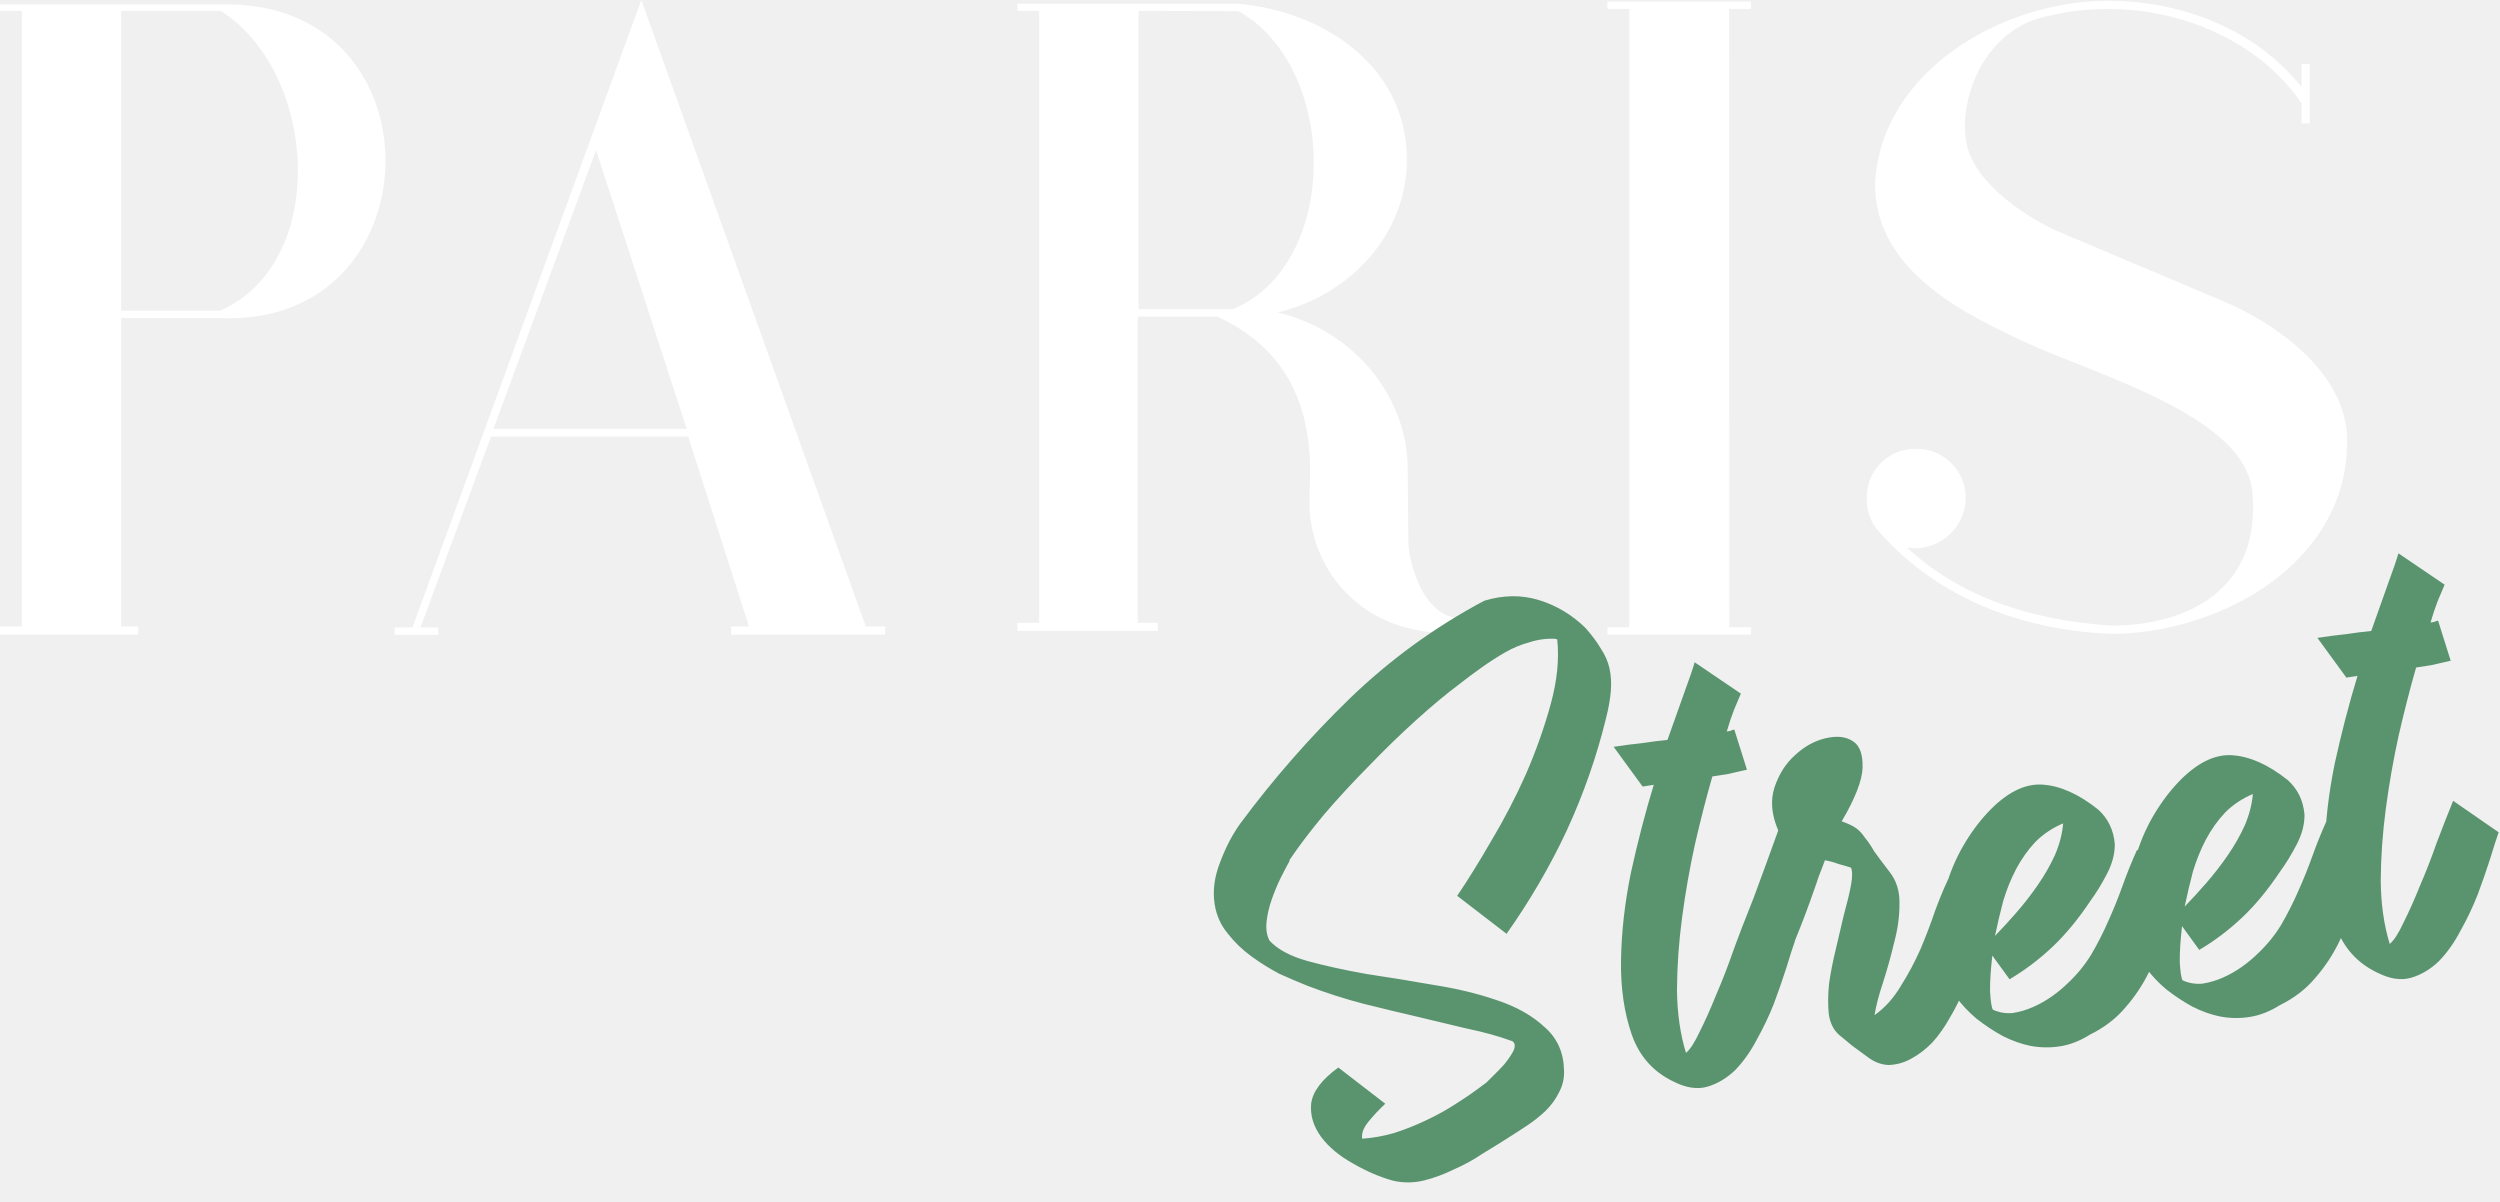
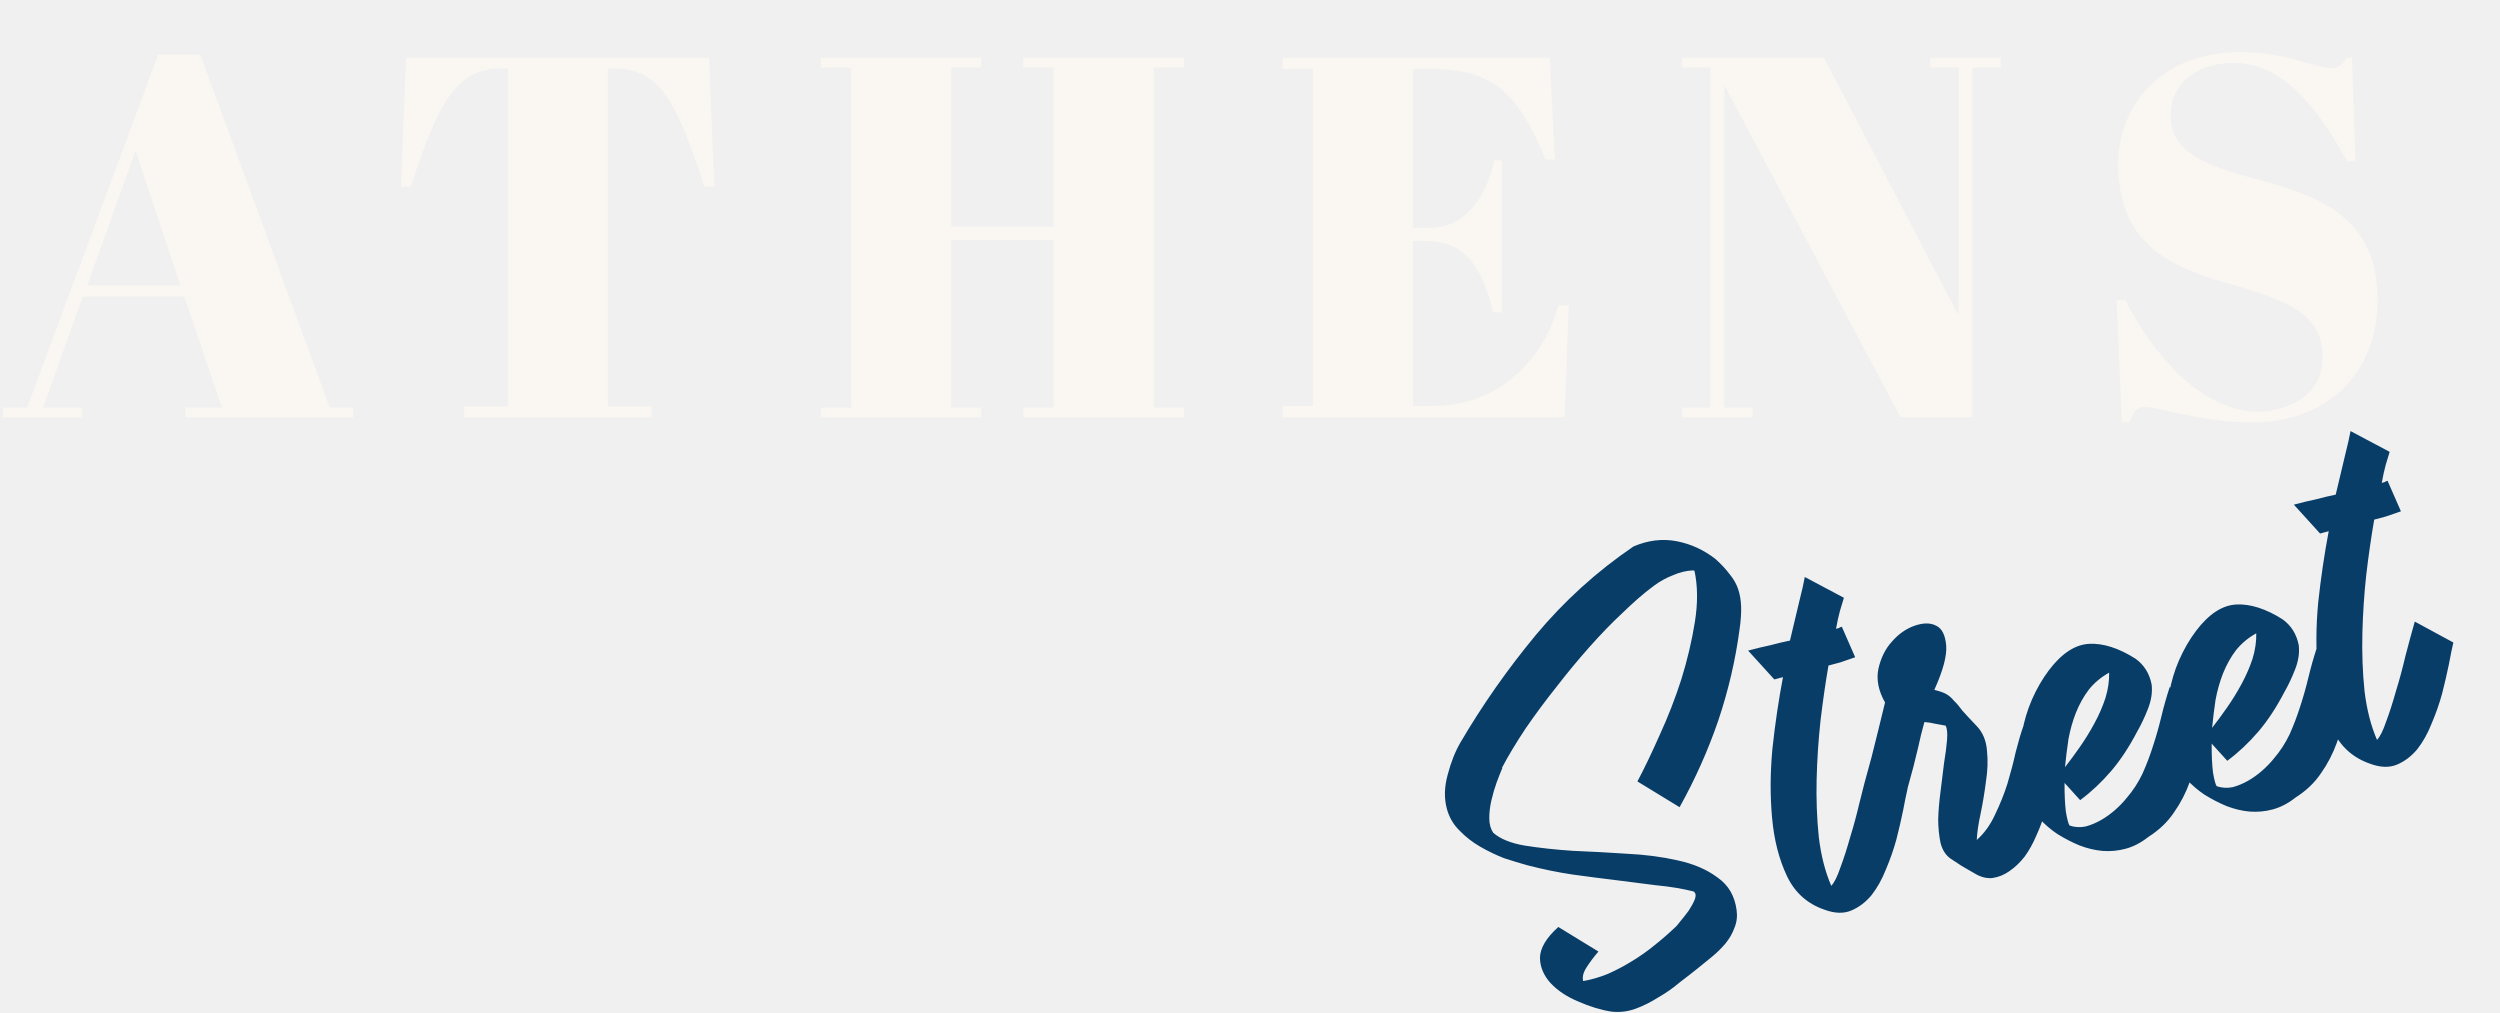
- <svg xmlns="http://www.w3.org/2000/svg" width="285" height="137" viewBox="0 0 285 137" fill="none">
-   <path d="M25.079 36.264H13.809V71.42H15.762V72.353H0V71.42H2.488V1.244H0V0.51H26.261C50.495 0.846 49.562 37.321 25.079 36.264ZM25.167 1.244H13.809V35.418H25.079C37.532 29.994 36.263 8.298 25.167 1.244Z" fill="white" />
-   <path d="M100.903 71.419V72.352H83.35V71.419H85.39L78.448 49.761H55.981L47.933 71.531H49.96V72.377H44.984V71.531H47.025L73.112 0L98.701 71.419H100.903ZM78.287 48.89L67.949 17.118L56.255 48.89H78.287Z" fill="white" />
-   <path d="M168.678 71.084C167.246 71.758 165.682 72.106 164.1 72.104C162.872 72.093 161.65 71.922 160.467 71.594C158.276 71.053 156.239 70.016 154.513 68.562C152.787 67.108 151.419 65.276 150.515 63.209C149.725 61.385 149.302 59.424 149.271 57.437L149.358 53.879C149.358 46.091 146.646 39.734 138.771 36.089H129.702V70.996H131.991V71.93H115.981V70.996H118.469V1.244H115.981V0.423H140.973C150.204 1.107 160.38 7.116 160.38 18.213C160.38 26.523 154.16 33.551 145.638 35.629C154.259 37.619 160.479 45.158 160.479 53.493L160.554 61.878C160.554 63.408 161.91 70.524 166.774 70.524C167.272 70.54 167.766 70.424 168.205 70.188L168.678 71.084ZM129.789 1.244V35.243H140.575C152.866 30.081 152.605 7.626 141.172 1.269L129.789 1.244Z" fill="white" />
-   <path d="M197.141 71.507H199.629V72.353H183.245V71.507H185.733V1.02H183.245V0.174H199.604V1.02H197.116L197.141 71.507Z" fill="white" />
-   <path d="M267.54 51.179C267.291 59.303 261.532 66.419 252.127 70.064C248.477 71.487 244.599 72.234 240.682 72.266C230.605 71.843 220.952 68.285 214.172 60.572C213.252 59.551 212.766 58.213 212.816 56.84C212.79 56.095 212.917 55.353 213.187 54.659C213.458 53.965 213.867 53.334 214.389 52.803C214.912 52.272 215.537 51.853 216.227 51.572C216.917 51.291 217.657 51.153 218.401 51.167C219.151 51.152 219.896 51.288 220.592 51.568C221.288 51.847 221.92 52.264 222.451 52.794C222.982 53.323 223.4 53.955 223.681 54.65C223.962 55.345 224.1 56.09 224.087 56.84C224.068 57.665 223.874 58.477 223.515 59.222C223.157 59.966 222.644 60.625 222.01 61.154C221.376 61.683 220.636 62.07 219.839 62.289C219.043 62.509 218.209 62.555 217.394 62.425C223.614 68.185 231.787 70.735 240.682 71.32C249.838 71.32 257.713 66.829 256.78 56.242C256.108 47.012 237.547 42.434 229.511 38.366C222.308 34.982 213.749 30.068 213.749 20.95C214.421 8.049 228.316 0.087 240.259 0.087C249.079 0.087 257.29 3.558 262.378 9.915V7.29H263.311V14.07H262.378V11.781C257.974 5.25 249.502 1.02 240.259 1.02C237.418 1.02 234.593 1.439 231.874 2.264C225.094 4.752 222.892 13.187 224.51 17.516C226.711 22.94 234.586 26.411 234.673 26.411L253.334 34.285C259.84 37.022 268.225 43.043 267.54 51.179Z" fill="white" />
-   <path d="M166.119 102.123C167.31 100.368 168.611 98.27 170.022 95.83C171.485 93.382 172.799 90.848 173.965 88.23C175.123 85.558 176.065 82.892 176.791 80.233C177.518 77.574 177.762 75.125 177.523 72.886C177.47 72.894 177.413 72.876 177.352 72.831C176.367 72.767 175.384 72.892 174.403 73.207C173.414 73.468 172.472 73.858 171.577 74.376C170.682 74.894 169.795 75.464 168.916 76.088C168.037 76.712 167.211 77.327 166.438 77.934C164.884 79.096 163.204 80.494 161.398 82.129C159.592 83.763 157.802 85.503 156.029 87.349C154.248 89.142 152.554 90.975 150.948 92.849C149.394 94.716 148.067 96.465 146.965 98.099L147.044 98.087C146.747 98.62 146.392 99.298 145.977 100.121C145.608 100.883 145.273 101.693 144.972 102.552C144.672 103.412 144.477 104.255 144.388 105.081C144.299 105.908 144.41 106.622 144.72 107.224C145.633 108.221 147.081 108.999 149.064 109.559C151.1 110.111 153.344 110.603 155.795 111.037C158.291 111.409 160.848 111.826 163.466 112.287C166.076 112.696 168.469 113.274 170.643 114.021C172.871 114.76 174.681 115.78 176.075 117.082C177.513 118.322 178.256 119.968 178.302 122.02C178.336 122.936 178.141 123.779 177.719 124.549C177.349 125.31 176.834 126.013 176.176 126.657C175.561 127.24 174.886 127.778 174.15 128.271C173.413 128.764 172.699 129.227 172.008 129.659C171.121 130.23 170.132 130.844 169.041 131.5C168.012 132.201 166.913 132.805 165.745 133.311C164.639 133.861 163.511 134.28 162.364 134.566C161.216 134.852 160.053 134.869 158.877 134.618C157.35 134.204 155.812 133.548 154.264 132.65C152.725 131.804 151.512 130.8 150.628 129.636C149.735 128.42 149.349 127.152 149.47 125.833C149.636 124.453 150.669 123.074 152.568 121.696L157.922 125.825C157.165 126.538 156.515 127.235 155.97 127.915C155.425 128.596 155.197 129.227 155.288 129.809C156.468 129.735 157.681 129.52 158.926 129.165C160.217 128.748 161.442 128.26 162.601 127.702C163.814 127.135 164.961 126.496 166.044 125.787C167.179 125.069 168.231 124.338 169.199 123.592C169.349 123.514 169.634 123.253 170.053 122.809C170.525 122.357 170.993 121.878 171.456 121.373C171.912 120.815 172.265 120.299 172.517 119.827C172.761 119.301 172.73 118.927 172.425 118.703C170.873 118.131 169.118 117.644 167.159 117.243C165.245 116.78 163.389 116.336 161.589 115.911C159.622 115.456 157.568 114.962 155.426 114.426C153.337 113.883 151.227 113.207 149.097 112.399C148.116 112.009 147.043 111.552 145.878 111.028C144.758 110.443 143.678 109.77 142.639 109.009C141.6 108.249 140.708 107.385 139.962 106.417C139.163 105.457 138.666 104.342 138.469 103.072C138.231 101.537 138.444 99.933 139.106 98.259C139.759 96.532 140.534 95.058 141.428 93.835C145.148 88.816 149.292 84.084 153.86 79.638C158.481 75.184 163.595 71.466 169.202 68.485C171.375 67.823 173.458 67.799 175.449 68.412C177.44 69.025 179.202 70.079 180.734 71.576C181.456 72.386 182.037 73.163 182.477 73.907C182.97 74.644 183.305 75.405 183.481 76.19C183.656 76.976 183.708 77.835 183.636 78.767C183.563 79.7 183.375 80.758 183.071 81.943C182.008 86.28 180.524 90.519 178.619 94.662C176.705 98.751 174.415 102.682 171.748 106.454L166.119 102.123ZM183.956 85.139C185.173 84.95 186.262 84.809 187.223 84.714C188.228 84.558 189.185 84.438 190.092 84.351C190.848 82.229 191.489 80.423 192.017 78.933C192.59 77.381 192.981 76.237 193.192 75.5L198.46 79.073C198.261 79.537 198.003 80.146 197.686 80.9C197.414 81.592 197.136 82.421 196.852 83.386C196.957 83.37 197.09 83.349 197.248 83.325C197.399 83.247 197.554 83.196 197.712 83.171L199.152 87.744C198.313 87.928 197.581 88.096 196.954 88.247C196.372 88.337 195.79 88.427 195.208 88.517C194.538 90.843 193.879 93.41 193.23 96.22C192.626 98.968 192.136 101.753 191.76 104.575C191.384 107.397 191.189 110.163 191.176 112.875C191.207 115.525 191.549 117.91 192.202 120.031C192.682 119.631 193.207 118.819 193.775 117.593C194.397 116.358 195.021 114.961 195.646 113.402C196.325 111.834 196.964 110.19 197.565 108.472C198.219 106.745 198.84 105.159 199.429 103.713L204.617 107.299C204.353 108.044 204.025 109.07 203.631 110.377C203.229 111.632 202.76 112.978 202.224 114.415C201.68 115.8 201.026 117.175 200.262 118.539C199.55 119.895 198.727 121.052 197.792 122.01C196.848 122.915 195.806 123.537 194.667 123.876C193.527 124.215 192.253 124.032 190.844 123.33C188.506 122.228 186.902 120.445 186.033 117.978C185.155 115.459 184.743 112.624 184.797 109.473C184.843 106.269 185.22 102.932 185.93 99.463C186.692 95.986 187.558 92.655 188.528 89.47L187.258 89.667L183.956 85.139ZM197.376 108.989C198.095 106.981 198.944 104.763 199.922 102.336C200.84 99.864 201.772 97.309 202.718 94.67C201.955 92.891 201.811 91.261 202.286 89.778C202.806 88.235 203.59 87.003 204.64 86.082C205.681 85.108 206.829 84.47 208.082 84.167C209.389 83.856 210.435 83.965 211.221 84.494C211.999 84.969 212.371 85.969 212.336 87.491C212.292 88.961 211.498 91.007 209.954 93.631C210.699 93.895 211.255 94.161 211.621 94.429C211.988 94.698 212.314 95.053 212.6 95.497C212.93 95.879 213.28 96.394 213.651 97.041C214.067 97.627 214.648 98.404 215.394 99.372C216.201 100.385 216.583 101.626 216.539 103.096C216.541 104.505 216.335 105.972 215.921 107.5C215.56 109.018 215.142 110.519 214.667 112.001C214.184 113.431 213.861 114.673 213.699 115.727C214.871 114.896 215.866 113.794 216.683 112.421C217.552 111.04 218.308 109.622 218.95 108.168C219.584 106.662 220.142 105.193 220.625 103.764C221.161 102.326 221.655 101.139 222.106 100.202L227.386 103.855C227.17 104.214 226.916 104.849 226.624 105.761C226.324 106.621 225.942 107.655 225.479 108.865C225.061 110.013 224.571 111.227 224.011 112.506C223.503 113.776 222.926 114.949 222.28 116.025C221.686 117.092 221.02 118.035 220.279 118.854C219.531 119.62 218.732 120.231 217.881 120.688C217.084 121.137 216.227 121.378 215.311 121.411C214.44 121.384 213.603 121.052 212.8 120.418C212.25 120.016 211.7 119.613 211.15 119.211C210.653 118.8 210.156 118.389 209.659 117.978C209.031 117.425 208.64 116.646 208.484 115.641C208.373 114.574 208.382 113.408 208.512 112.141C208.694 110.867 208.951 109.554 209.283 108.202C209.608 106.797 209.918 105.476 210.214 104.238C210.563 102.992 210.826 101.894 211.005 100.946C211.183 99.997 211.186 99.319 211.015 98.912C210.559 98.766 210.076 98.624 209.567 98.486C209.05 98.295 208.541 98.157 208.04 98.072C207.813 98.703 207.581 99.308 207.346 99.886C207.163 100.457 206.976 101 206.786 101.517C206.148 103.35 205.476 105.134 204.769 106.869C204.107 108.543 203.386 110.361 202.607 112.324L197.376 108.989ZM227.126 108.935C226.94 110.535 226.854 111.903 226.867 113.039C226.934 114.166 227.04 114.854 227.187 115.102C227.887 115.427 228.639 115.555 229.441 115.485C230.234 115.362 231.012 115.133 231.773 114.799C232.534 114.464 233.256 114.055 233.939 113.569C234.623 113.084 235.223 112.585 235.74 112.072C236.781 111.098 237.669 110.012 238.405 108.814C239.133 107.564 239.777 106.299 240.337 105.02C240.943 103.68 241.491 102.322 241.982 100.945C242.474 99.569 243.022 98.211 243.627 96.871L248.748 100.548C248.155 102.32 247.585 104.061 247.037 105.771C246.489 107.481 245.823 109.129 245.039 110.713C244.299 112.237 243.376 113.626 242.27 114.881C241.217 116.127 239.885 117.146 238.273 117.938C237.138 118.655 235.988 119.104 234.824 119.284C233.713 119.456 232.6 119.439 231.484 119.233C230.421 119.018 229.36 118.64 228.301 118.1C227.295 117.551 226.299 116.893 225.313 116.124C224.441 115.392 223.663 114.564 222.978 113.641C222.293 112.717 221.785 111.712 221.455 110.625C221.005 109.124 220.843 107.55 220.968 105.905C221.039 104.269 221.331 102.652 221.843 101.056C222.301 99.468 222.935 97.961 223.744 96.535C224.597 95.048 225.559 93.735 226.628 92.594C228.723 90.373 230.782 89.323 232.805 89.443C234.829 89.563 236.953 90.508 239.177 92.276C240.31 93.293 240.946 94.604 241.086 96.207C241.1 97.343 240.791 98.502 240.161 99.683C239.576 100.803 238.971 101.791 238.344 102.646C236.938 104.761 235.478 106.531 233.965 107.957C232.452 109.384 230.826 110.611 229.089 111.638L227.126 108.935ZM235.197 93.868C233.976 94.382 232.921 95.087 232.03 95.984C231.192 96.872 230.458 97.907 229.828 99.088C229.243 100.208 228.754 101.422 228.36 102.729C228.019 104.028 227.709 105.35 227.429 106.693C228.178 105.927 228.989 105.043 229.863 104.041C230.738 103.038 231.551 101.991 232.303 100.9C233.1 99.747 233.761 98.588 234.285 97.423C234.8 96.205 235.105 95.02 235.197 93.868ZM248.753 105.587C248.567 107.187 248.481 108.555 248.494 109.691C248.56 110.818 248.667 111.506 248.814 111.754C249.514 112.079 250.265 112.207 251.067 112.137C251.861 112.014 252.639 111.785 253.4 111.451C254.16 111.116 254.883 110.707 255.566 110.221C256.25 109.736 256.85 109.237 257.366 108.724C258.408 107.75 259.296 106.664 260.032 105.466C260.759 104.216 261.403 102.951 261.964 101.672C262.569 100.332 263.118 98.974 263.609 97.597C264.1 96.221 264.649 94.863 265.254 93.523L270.375 97.2C269.782 98.972 269.212 100.713 268.664 102.423C268.116 104.133 267.45 105.781 266.666 107.365C265.926 108.889 265.003 110.278 263.897 111.533C262.844 112.779 261.511 113.798 259.9 114.59C258.765 115.307 257.615 115.756 256.451 115.936C255.34 116.108 254.226 116.091 253.111 115.885C252.048 115.67 250.987 115.292 249.928 114.752C248.922 114.203 247.926 113.545 246.94 112.776C246.068 112.044 245.29 111.216 244.605 110.293C243.92 109.369 243.412 108.364 243.081 107.278C242.632 105.776 242.47 104.202 242.594 102.557C242.666 100.921 242.958 99.304 243.469 97.708C243.928 96.12 244.562 94.613 245.37 93.187C246.224 91.701 247.185 90.387 248.255 89.246C250.35 87.025 252.409 85.975 254.432 86.095C256.456 86.215 258.58 87.16 260.804 88.929C261.937 89.945 262.573 91.256 262.713 92.859C262.726 93.995 262.418 95.154 261.788 96.335C261.203 97.455 260.597 98.443 259.971 99.299C258.564 101.413 257.105 103.183 255.591 104.609C254.078 106.036 252.453 107.263 250.716 108.29L248.753 105.587ZM256.824 90.52C255.603 91.034 254.547 91.74 253.657 92.636C252.819 93.524 252.085 94.559 251.455 95.74C250.87 96.86 250.38 98.074 249.987 99.381C249.646 100.68 249.336 102.002 249.056 103.345C249.804 102.579 250.616 101.695 251.49 100.693C252.365 99.69 253.178 98.643 253.93 97.552C254.727 96.399 255.387 95.24 255.911 94.075C256.427 92.857 256.731 91.672 256.824 90.52ZM264.184 72.719C265.401 72.53 266.49 72.389 267.451 72.294C268.456 72.139 269.413 72.018 270.321 71.931C271.076 69.809 271.717 68.003 272.245 66.513C272.818 64.961 273.21 63.817 273.421 63.08L278.688 66.653C278.489 67.118 278.231 67.727 277.914 68.48C277.642 69.172 277.364 70.001 277.08 70.966C277.186 70.95 277.318 70.929 277.477 70.905C277.627 70.827 277.782 70.776 277.941 70.752L279.38 75.324C278.542 75.508 277.809 75.676 277.182 75.827C276.6 75.917 276.018 76.007 275.436 76.097C274.766 78.423 274.107 80.99 273.458 83.8C272.854 86.548 272.364 89.334 271.988 92.155C271.612 94.977 271.418 97.743 271.404 100.455C271.435 103.105 271.777 105.49 272.43 107.611C272.91 107.211 273.435 106.399 274.004 105.173C274.625 103.939 275.249 102.542 275.874 100.982C276.553 99.414 277.193 97.77 277.793 96.052C278.447 94.325 279.069 92.739 279.658 91.293L284.846 94.879C284.582 95.624 284.253 96.65 283.859 97.957C283.457 99.212 282.988 100.558 282.452 101.995C281.908 103.38 281.254 104.755 280.49 106.119C279.779 107.476 278.955 108.633 278.02 109.59C277.076 110.495 276.035 111.117 274.895 111.456C273.755 111.795 272.481 111.613 271.072 110.91C268.734 109.809 267.13 108.025 266.261 105.559C265.383 103.039 264.971 100.204 265.025 97.053C265.071 93.849 265.449 90.512 266.158 87.043C266.92 83.566 267.786 80.235 268.756 77.05L267.486 77.247L264.184 72.719Z" fill="#5A946F" />
+ <svg xmlns="http://www.w3.org/2000/svg" width="331" height="134" viewBox="0 0 331 134" fill="none">
+   <path d="M29.376 53.953H24.548V55.245H46.784V53.953H43.656L26.52 7.237H20.944L3.604 53.953H0.408V55.245H10.812V53.953H5.712L10.948 39.265H24.412L29.376 53.953ZM17.952 19.953L23.868 37.769H11.56L17.952 19.953ZM93.889 7.645H53.769L53.089 24.713H54.381C57.849 14.173 60.161 9.073 66.349 9.073H67.233V53.817H61.453V55.245H86.273V53.817H80.493V9.073H81.309C87.497 9.073 89.605 13.629 93.277 24.713H94.569L93.889 7.645ZM108.687 7.645V8.937H112.699V53.953H108.687V55.245H129.903V53.953H125.959V31.785H139.491V53.953H135.479V55.245H156.763V53.953H152.751V8.937H156.763V7.645H135.479V8.937H139.491V30.017H125.959V8.937H129.903V7.645H108.687ZM169.821 7.645V9.141H173.833V53.749H169.821V55.245H207.153L207.697 40.421H206.337C204.297 47.833 198.313 53.749 189.677 53.749H187.093V31.921H188.725C193.485 31.921 196.069 34.573 197.701 41.373H198.857V21.245H197.837C196.681 26.413 193.825 30.153 189.405 30.153H187.093V9.141H189.473C197.701 9.141 200.897 12.201 204.637 21.109H205.861L205.181 7.645H169.821ZM261.147 8.937H264.887V7.645H255.571V8.937H259.311V41.781L241.495 7.645H222.727V8.937H226.467V53.953H222.727V55.245H232.043V53.953H228.303V11.249L251.627 55.245H261.147V8.937ZM298.881 54.497C291.401 54.497 284.805 46.541 281.405 39.741H280.249L280.929 55.925H281.881C282.425 54.633 282.833 53.885 283.921 53.885C285.825 53.885 291.537 55.925 298.133 55.925C308.129 55.925 314.793 49.465 314.793 39.673C314.793 28.385 306.429 25.801 298.881 23.761C292.013 21.925 287.389 20.225 287.389 15.193C287.389 11.181 290.789 8.325 295.685 8.325C302.689 8.325 307.313 15.125 310.781 21.381H311.869L311.393 7.645H310.645C310.169 8.529 309.829 9.005 308.673 9.005C306.361 9.005 302.825 6.897 296.569 6.897C286.097 6.897 280.453 14.037 280.453 21.653C280.453 31.921 286.709 35.185 294.937 37.497C303.301 39.877 307.517 41.713 307.517 47.357C307.517 52.321 302.961 54.497 298.881 54.497Z" fill="#FAF7F2" />
+   <path d="M216.793 103.462C217.71 101.735 218.694 99.685 219.744 97.311C220.842 94.923 221.796 92.472 222.604 89.958C223.4 87.396 223.999 84.862 224.401 82.354C224.803 79.846 224.784 77.579 224.344 75.552C224.296 75.565 224.242 75.554 224.182 75.519C223.273 75.557 222.385 75.769 221.518 76.154C220.638 76.492 219.813 76.942 219.045 77.505C218.276 78.068 217.52 78.679 216.777 79.337C216.034 79.995 215.338 80.641 214.69 81.274C213.382 82.492 211.981 83.939 210.489 85.614C208.996 87.29 207.53 89.061 206.088 90.927C204.634 92.746 203.264 94.594 201.978 96.469C200.74 98.332 199.697 100.067 198.85 101.672L198.921 101.653C198.702 102.171 198.444 102.827 198.146 103.622C197.882 104.356 197.656 105.132 197.466 105.949C197.275 106.765 197.181 107.557 197.181 108.323C197.182 109.089 197.354 109.732 197.697 110.253C198.632 111.075 200.036 111.645 201.908 111.961C203.827 112.265 205.931 112.494 208.219 112.648C210.542 112.742 212.926 112.871 215.37 113.034C217.801 113.15 220.049 113.443 222.115 113.912C224.229 114.368 225.988 115.123 227.393 116.177C228.834 117.171 229.677 118.605 229.923 120.48C230.044 121.315 229.949 122.107 229.638 122.854C229.375 123.588 228.974 124.283 228.434 124.938C227.929 125.532 227.364 126.092 226.738 126.617C226.112 127.141 225.504 127.636 224.913 128.1C224.157 128.711 223.313 129.371 222.379 130.08C221.505 130.824 220.559 131.486 219.539 132.065C218.58 132.679 217.589 133.174 216.566 133.55C215.543 133.925 214.48 134.056 213.377 133.943C211.937 133.715 210.464 133.266 208.957 132.597C207.463 131.975 206.254 131.175 205.328 130.197C204.39 129.171 203.911 128.048 203.891 126.827C203.906 125.547 204.715 124.181 206.319 122.731L211.632 125.983C211.009 126.711 210.482 127.414 210.051 128.091C209.619 128.768 209.473 129.369 209.613 129.893C210.687 129.708 211.777 129.391 212.883 128.943C214.023 128.433 215.097 127.865 216.104 127.239C217.158 126.599 218.146 125.901 219.067 125.144C220.036 124.374 220.927 123.6 221.74 122.821C221.87 122.735 222.105 122.468 222.445 122.02C222.832 121.559 223.213 121.074 223.588 120.565C223.95 120.009 224.223 119.502 224.407 119.044C224.578 118.538 224.513 118.198 224.211 118.024C222.733 117.653 221.077 117.381 219.243 117.207C217.444 116.973 215.699 116.751 214.009 116.539C212.162 116.318 210.231 116.068 208.217 115.79C206.249 115.498 204.25 115.088 202.219 114.559C201.281 114.299 200.253 113.987 199.134 113.622C198.05 113.197 196.995 112.688 195.968 112.094C194.941 111.5 194.038 110.797 193.259 109.984C192.433 109.184 191.866 108.212 191.56 107.068C191.191 105.686 191.226 104.196 191.667 102.597C192.095 100.95 192.658 99.523 193.356 98.315C196.267 93.349 199.594 88.604 203.338 84.08C207.129 79.542 211.445 75.63 216.286 72.345C218.211 71.523 220.116 71.295 222.001 71.659C223.885 72.023 225.604 72.815 227.155 74.034C227.896 74.704 228.505 75.358 228.982 75.997C229.507 76.623 229.889 77.286 230.128 77.989C230.366 78.691 230.499 79.472 230.525 80.334C230.551 81.195 230.483 82.183 230.322 83.299C229.778 87.376 228.839 91.406 227.503 95.389C226.155 99.324 224.447 103.151 222.377 106.871L216.793 103.462ZM231.449 86.138C232.545 85.845 233.529 85.607 234.399 85.426C235.305 85.183 236.169 84.978 236.992 84.809C237.474 82.791 237.882 81.073 238.218 79.655C238.589 78.177 238.835 77.09 238.955 76.394L244.133 79.146C243.997 79.591 243.821 80.174 243.606 80.896C243.425 81.557 243.252 82.343 243.088 83.256C243.183 83.23 243.302 83.198 243.445 83.16C243.575 83.074 243.712 83.012 243.855 82.974L245.626 87.02C244.876 87.271 244.222 87.497 243.663 87.698C243.138 87.838 242.614 87.978 242.09 88.118C241.707 90.314 241.357 92.731 241.041 95.369C240.76 97.947 240.587 100.546 240.522 103.168C240.457 105.79 240.553 108.343 240.809 110.828C241.099 113.253 241.649 115.404 242.458 117.281C242.858 116.868 243.258 116.071 243.657 114.892C244.104 113.7 244.537 112.359 244.956 110.868C245.422 109.365 245.845 107.796 246.225 106.162C246.653 104.516 247.065 103.002 247.462 101.619L252.569 104.39C252.401 105.099 252.201 106.071 251.97 107.307C251.726 108.496 251.43 109.775 251.081 111.145C250.72 112.467 250.257 113.791 249.692 115.117C249.175 116.43 248.535 117.571 247.773 118.541C246.999 119.463 246.106 120.136 245.096 120.559C244.086 120.982 242.9 120.942 241.54 120.437C239.289 119.66 237.644 118.185 236.603 116.012C235.55 113.792 234.892 111.236 234.629 108.344C234.354 105.405 234.369 102.311 234.675 99.063C235.029 95.802 235.493 92.665 236.066 89.653L234.922 89.958L231.449 86.138ZM246.103 106.655C246.563 104.745 247.121 102.629 247.777 100.309C248.373 97.954 248.973 95.521 249.578 93.01C248.703 91.457 248.41 89.978 248.698 88.573C249.021 87.108 249.618 85.901 250.488 84.954C251.346 83.958 252.333 83.26 253.452 82.859C254.618 82.445 255.587 82.441 256.359 82.847C257.119 83.206 257.558 84.084 257.677 85.483C257.783 86.833 257.258 88.786 256.103 91.342C256.812 91.51 257.347 91.699 257.71 91.908C258.072 92.118 258.406 92.411 258.711 92.789C259.052 93.107 259.424 93.543 259.828 94.099C260.267 94.595 260.876 95.249 261.655 96.062C262.494 96.91 262.967 98.009 263.073 99.36C263.213 100.65 263.17 102.015 262.942 103.454C262.762 104.881 262.528 106.297 262.239 107.702C261.938 109.059 261.766 110.229 261.722 111.211C262.713 110.333 263.515 109.225 264.127 107.887C264.787 106.536 265.339 105.162 265.783 103.767C266.214 102.324 266.58 100.924 266.881 99.567C267.23 98.197 267.565 97.061 267.885 96.158L273.083 98.981C272.921 99.331 272.751 99.938 272.574 100.802C272.384 101.619 272.136 102.604 271.832 103.758C271.563 104.852 271.235 106.012 270.848 107.239C270.509 108.453 270.096 109.584 269.611 110.633C269.173 111.67 268.656 112.6 268.059 113.423C267.449 114.199 266.777 114.838 266.044 115.341C265.358 115.83 264.597 116.136 263.761 116.257C262.96 116.318 262.161 116.098 261.363 115.596C260.819 115.282 260.276 114.968 259.732 114.654C259.236 114.327 258.74 114 258.244 113.673C257.615 113.228 257.179 112.553 256.937 111.648C256.729 110.682 256.622 109.613 256.615 108.44C256.656 107.255 256.761 106.026 256.932 104.755C257.09 103.436 257.243 102.195 257.392 101.032C257.588 99.856 257.721 98.825 257.79 97.938C257.859 97.051 257.795 96.43 257.598 96.074C257.166 95.986 256.71 95.903 256.23 95.827C255.737 95.704 255.257 95.628 254.79 95.6C254.644 96.2 254.492 96.777 254.334 97.33C254.223 97.871 254.106 98.387 253.982 98.88C253.58 100.621 253.141 102.322 252.665 103.981C252.225 105.58 251.744 107.317 251.224 109.192L246.103 106.655ZM273.348 103.659C273.336 105.143 273.393 106.405 273.517 107.444C273.69 108.47 273.855 109.09 274.014 109.303C274.688 109.531 275.389 109.573 276.117 109.43C276.831 109.239 277.521 108.952 278.185 108.571C278.849 108.189 279.47 107.742 280.048 107.23C280.626 106.718 281.126 106.201 281.548 105.68C282.405 104.684 283.112 103.602 283.667 102.432C284.21 101.215 284.674 99.992 285.061 98.766C285.483 97.478 285.851 96.18 286.165 94.87C286.478 93.561 286.846 92.262 287.268 90.975L292.322 93.837C291.955 95.518 291.605 97.169 291.272 98.79C290.94 100.411 290.493 101.986 289.931 103.515C289.405 104.983 288.697 106.347 287.808 107.606C286.967 108.852 285.847 109.918 284.45 110.802C283.481 111.572 282.472 112.097 281.424 112.377C280.423 112.645 279.401 112.739 278.359 112.66C277.364 112.569 276.355 112.328 275.332 111.938C274.356 111.535 273.378 111.03 272.399 110.424C271.528 109.84 270.733 109.159 270.014 108.381C269.296 107.603 268.731 106.732 268.32 105.77C267.76 104.438 267.456 103.013 267.407 101.494C267.311 99.988 267.418 98.479 267.728 96.966C267.991 95.466 268.422 94.023 269.022 92.637C269.656 91.19 270.407 89.892 271.274 88.741C272.972 86.499 274.754 85.333 276.62 85.243C278.485 85.153 280.524 85.808 282.737 87.208C283.875 88.027 284.588 89.164 284.875 90.619C284.999 91.658 284.832 92.75 284.372 93.894C283.946 94.978 283.49 95.943 283.001 96.789C281.922 98.865 280.76 100.631 279.515 102.087C278.27 103.543 276.903 104.828 275.413 105.941L273.348 103.659ZM279.249 89.059C278.181 89.651 277.284 90.402 276.557 91.311C275.878 92.208 275.308 93.228 274.848 94.373C274.423 95.457 274.095 96.617 273.864 97.853C273.68 99.077 273.527 100.318 273.404 101.576C274.013 100.8 274.669 99.91 275.371 98.906C276.072 97.901 276.713 96.861 277.294 95.787C277.91 94.652 278.4 93.525 278.765 92.406C279.117 91.24 279.278 90.124 279.249 89.059ZM292.826 98.451C292.814 99.935 292.87 101.197 292.995 102.236C293.167 103.262 293.333 103.882 293.492 104.094C294.166 104.323 294.867 104.365 295.594 104.222C296.309 104.031 296.999 103.744 297.663 103.362C298.326 102.981 298.947 102.534 299.525 102.022C300.103 101.51 300.604 100.993 301.026 100.471C301.883 99.476 302.59 98.394 303.145 97.224C303.688 96.006 304.152 94.784 304.539 93.557C304.961 92.27 305.329 90.972 305.642 89.662C305.956 88.353 306.324 87.054 306.746 85.767L311.8 88.628C311.433 90.31 311.083 91.961 310.75 93.582C310.418 95.203 309.971 96.778 309.409 98.306C308.883 99.775 308.175 101.139 307.286 102.398C306.445 103.644 305.325 104.709 303.928 105.594C302.959 106.363 301.95 106.888 300.902 107.169C299.901 107.436 298.879 107.531 297.837 107.452C296.842 107.361 295.833 107.12 294.81 106.73C293.834 106.327 292.856 105.822 291.877 105.216C291.006 104.632 290.211 103.951 289.492 103.172C288.773 102.394 288.209 101.524 287.798 100.561C287.238 99.23 286.934 97.805 286.885 96.286C286.789 94.78 286.896 93.27 287.206 91.758C287.469 90.257 287.9 88.814 288.5 87.428C289.134 85.982 289.885 84.683 290.752 83.533C292.45 81.291 294.232 80.125 296.098 80.035C297.963 79.945 300.002 80.6 302.215 81.999C303.353 82.819 304.065 83.956 304.352 85.411C304.477 86.45 304.309 87.542 303.849 88.686C303.424 89.77 302.967 90.735 302.479 91.58C301.399 93.656 300.238 95.422 298.993 96.879C297.748 98.335 296.381 99.62 294.891 100.733L292.826 98.451ZM298.727 83.851C297.659 84.443 296.762 85.194 296.035 86.103C295.355 87 294.786 88.02 294.326 89.164C293.901 90.248 293.573 91.409 293.341 92.645C293.158 93.868 293.005 95.109 292.882 96.368C293.491 95.592 294.147 94.702 294.848 93.697C295.55 92.693 296.191 91.653 296.772 90.579C297.388 89.444 297.878 88.317 298.243 87.198C298.595 86.031 298.756 84.916 298.727 83.851ZM303.705 66.817C304.802 66.524 305.785 66.287 306.656 66.105C307.561 65.863 308.425 65.657 309.248 65.488C309.73 63.47 310.139 61.752 310.475 60.334C310.845 58.856 311.091 57.77 311.211 57.074L316.39 59.825C316.254 60.27 316.078 60.853 315.862 61.575C315.681 62.236 315.509 63.023 315.344 63.935C315.439 63.909 315.558 63.877 315.701 63.839C315.832 63.753 315.968 63.691 316.111 63.653L317.882 67.699C317.133 67.95 316.478 68.177 315.919 68.377C315.395 68.517 314.87 68.657 314.346 68.798C313.963 70.994 313.614 73.411 313.298 76.049C313.017 78.626 312.844 81.225 312.779 83.847C312.714 86.469 312.809 89.022 313.065 91.507C313.356 93.932 313.905 96.083 314.714 97.96C315.114 97.547 315.514 96.751 315.914 95.571C316.361 94.379 316.794 93.038 317.212 91.547C317.678 90.044 318.101 88.475 318.482 86.842C318.91 85.195 319.322 83.681 319.718 82.298L324.825 85.069C324.657 85.778 324.458 86.75 324.226 87.987C323.983 89.175 323.686 90.455 323.338 91.825C322.976 93.147 322.513 94.471 321.948 95.796C321.431 97.109 320.792 98.25 320.03 99.22C319.255 100.142 318.362 100.815 317.352 101.238C316.342 101.661 315.157 101.621 313.796 101.117C311.546 100.34 309.9 98.865 308.86 96.692C307.806 94.471 307.148 91.915 306.886 89.023C306.61 86.084 306.626 82.99 306.932 79.742C307.286 76.482 307.749 73.345 308.322 70.332L307.178 70.638L303.705 66.817Z" fill="#083D68" />
</svg>
